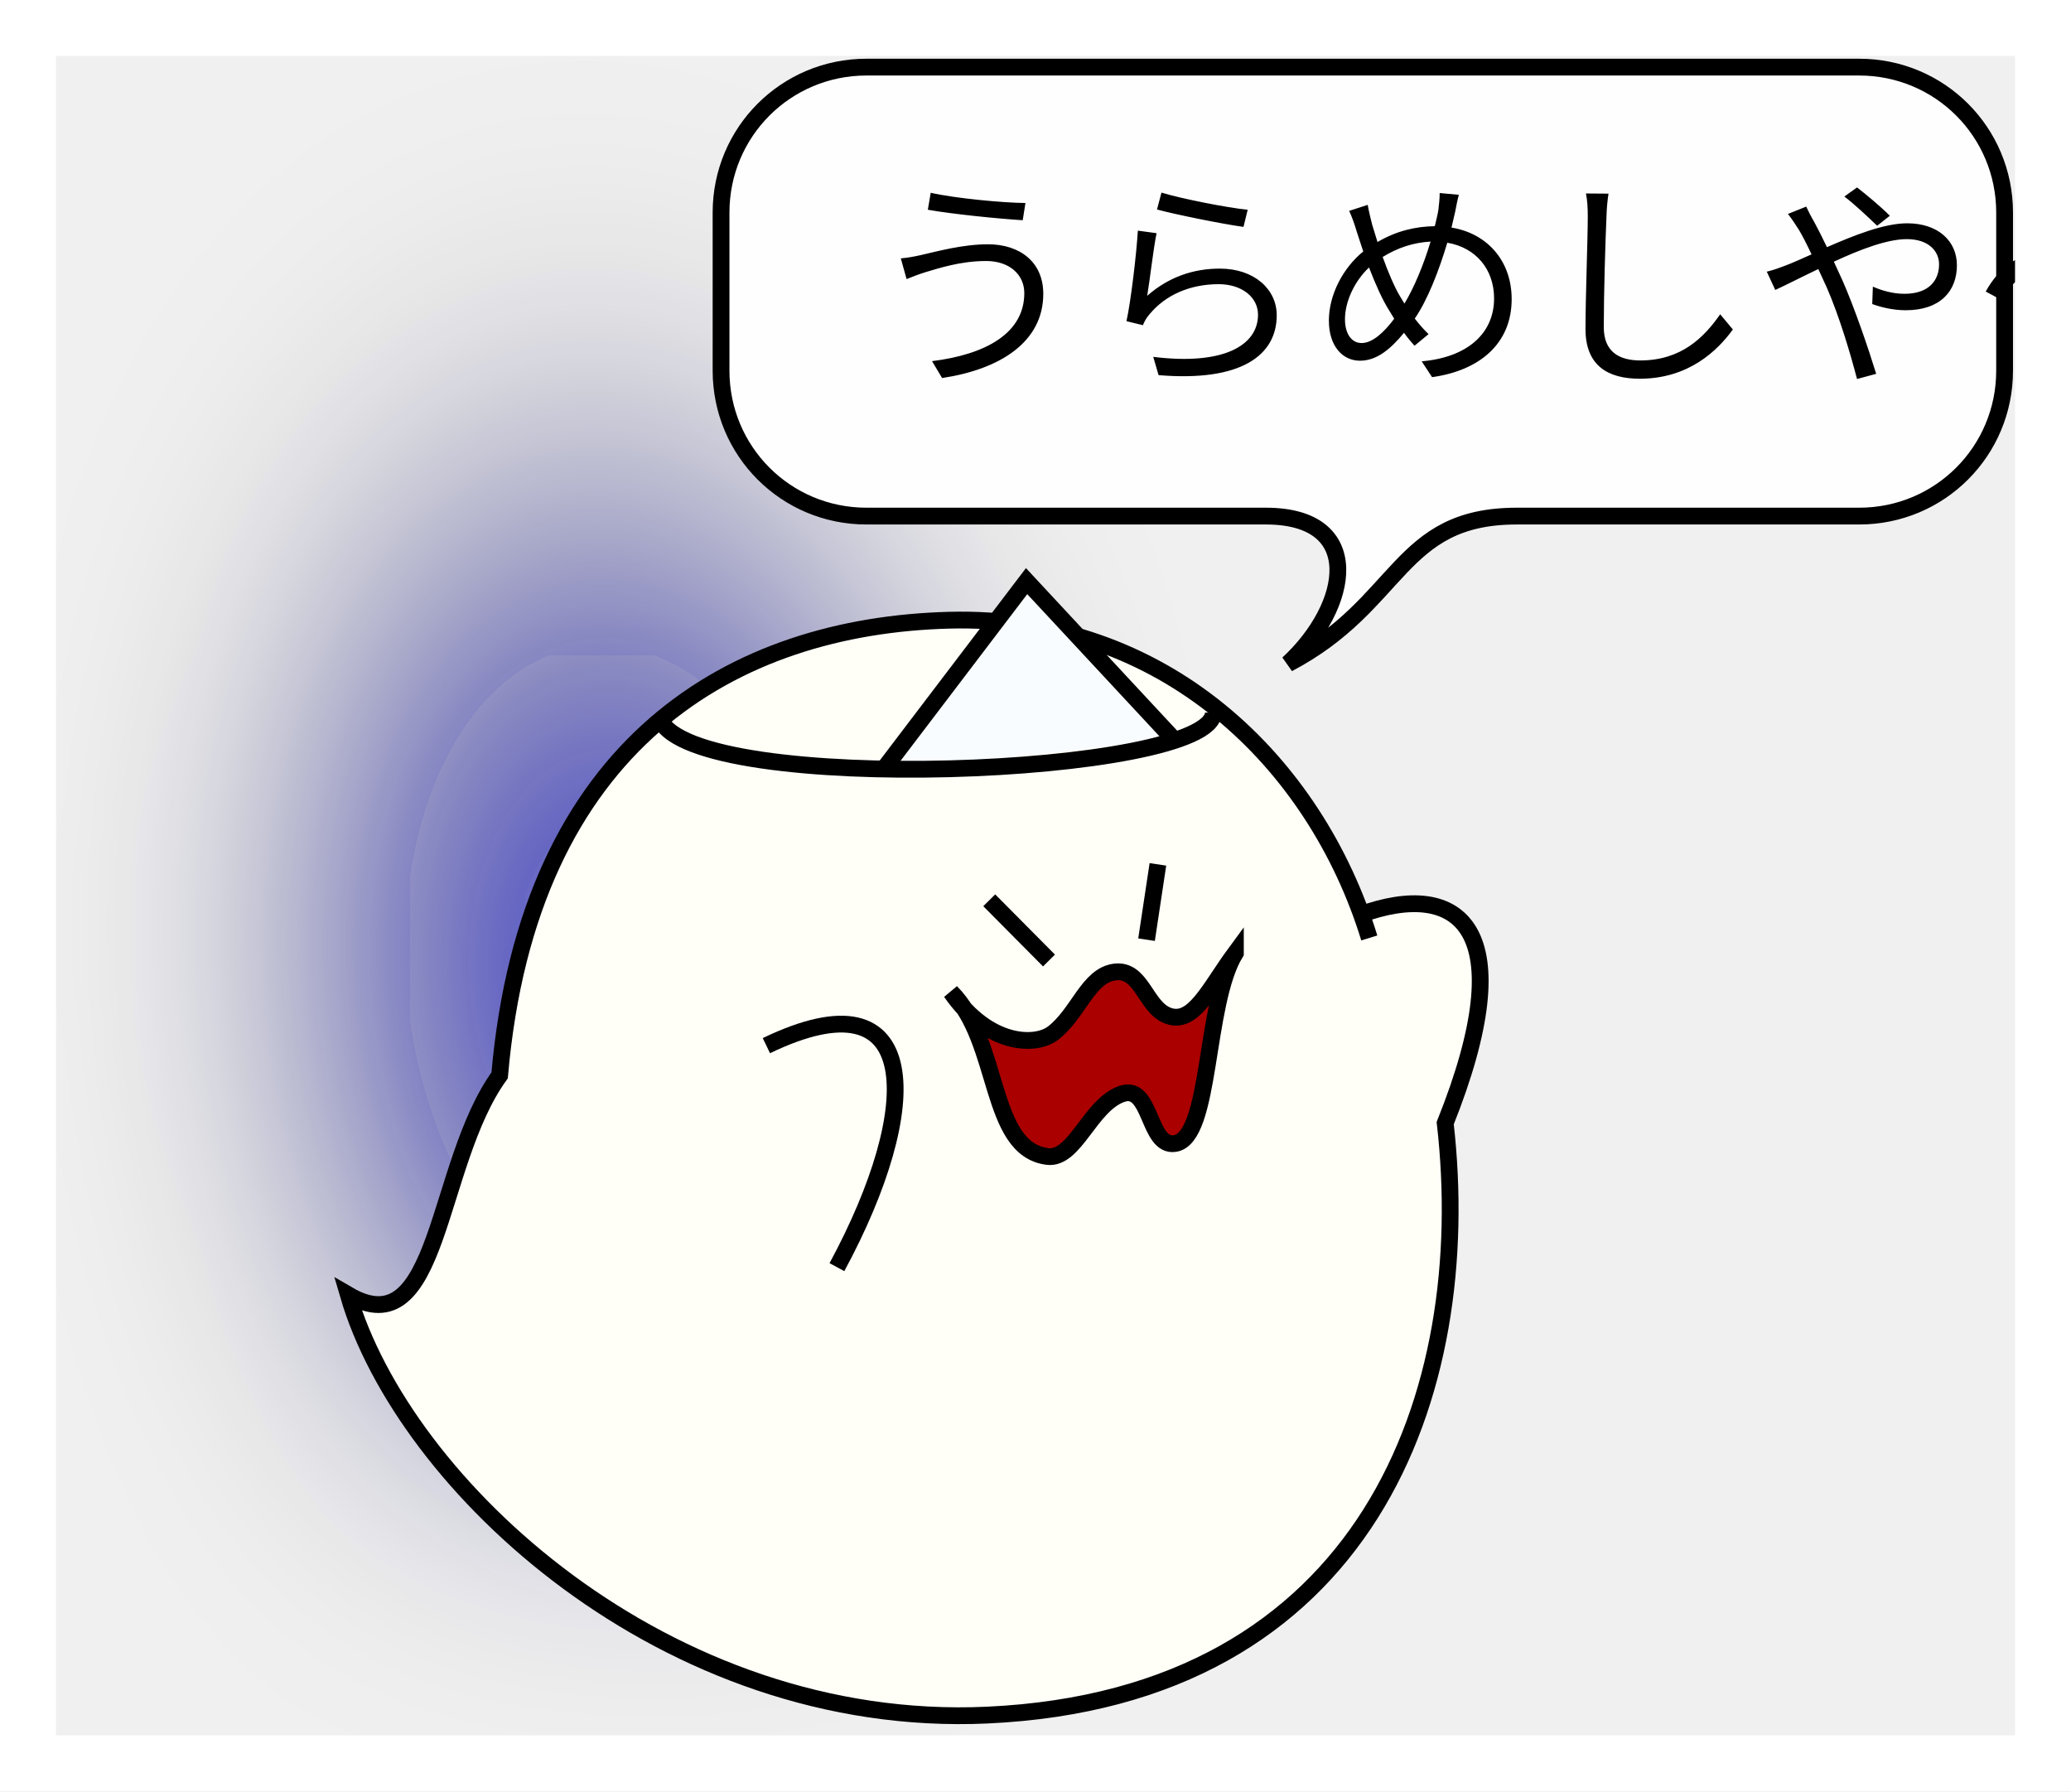
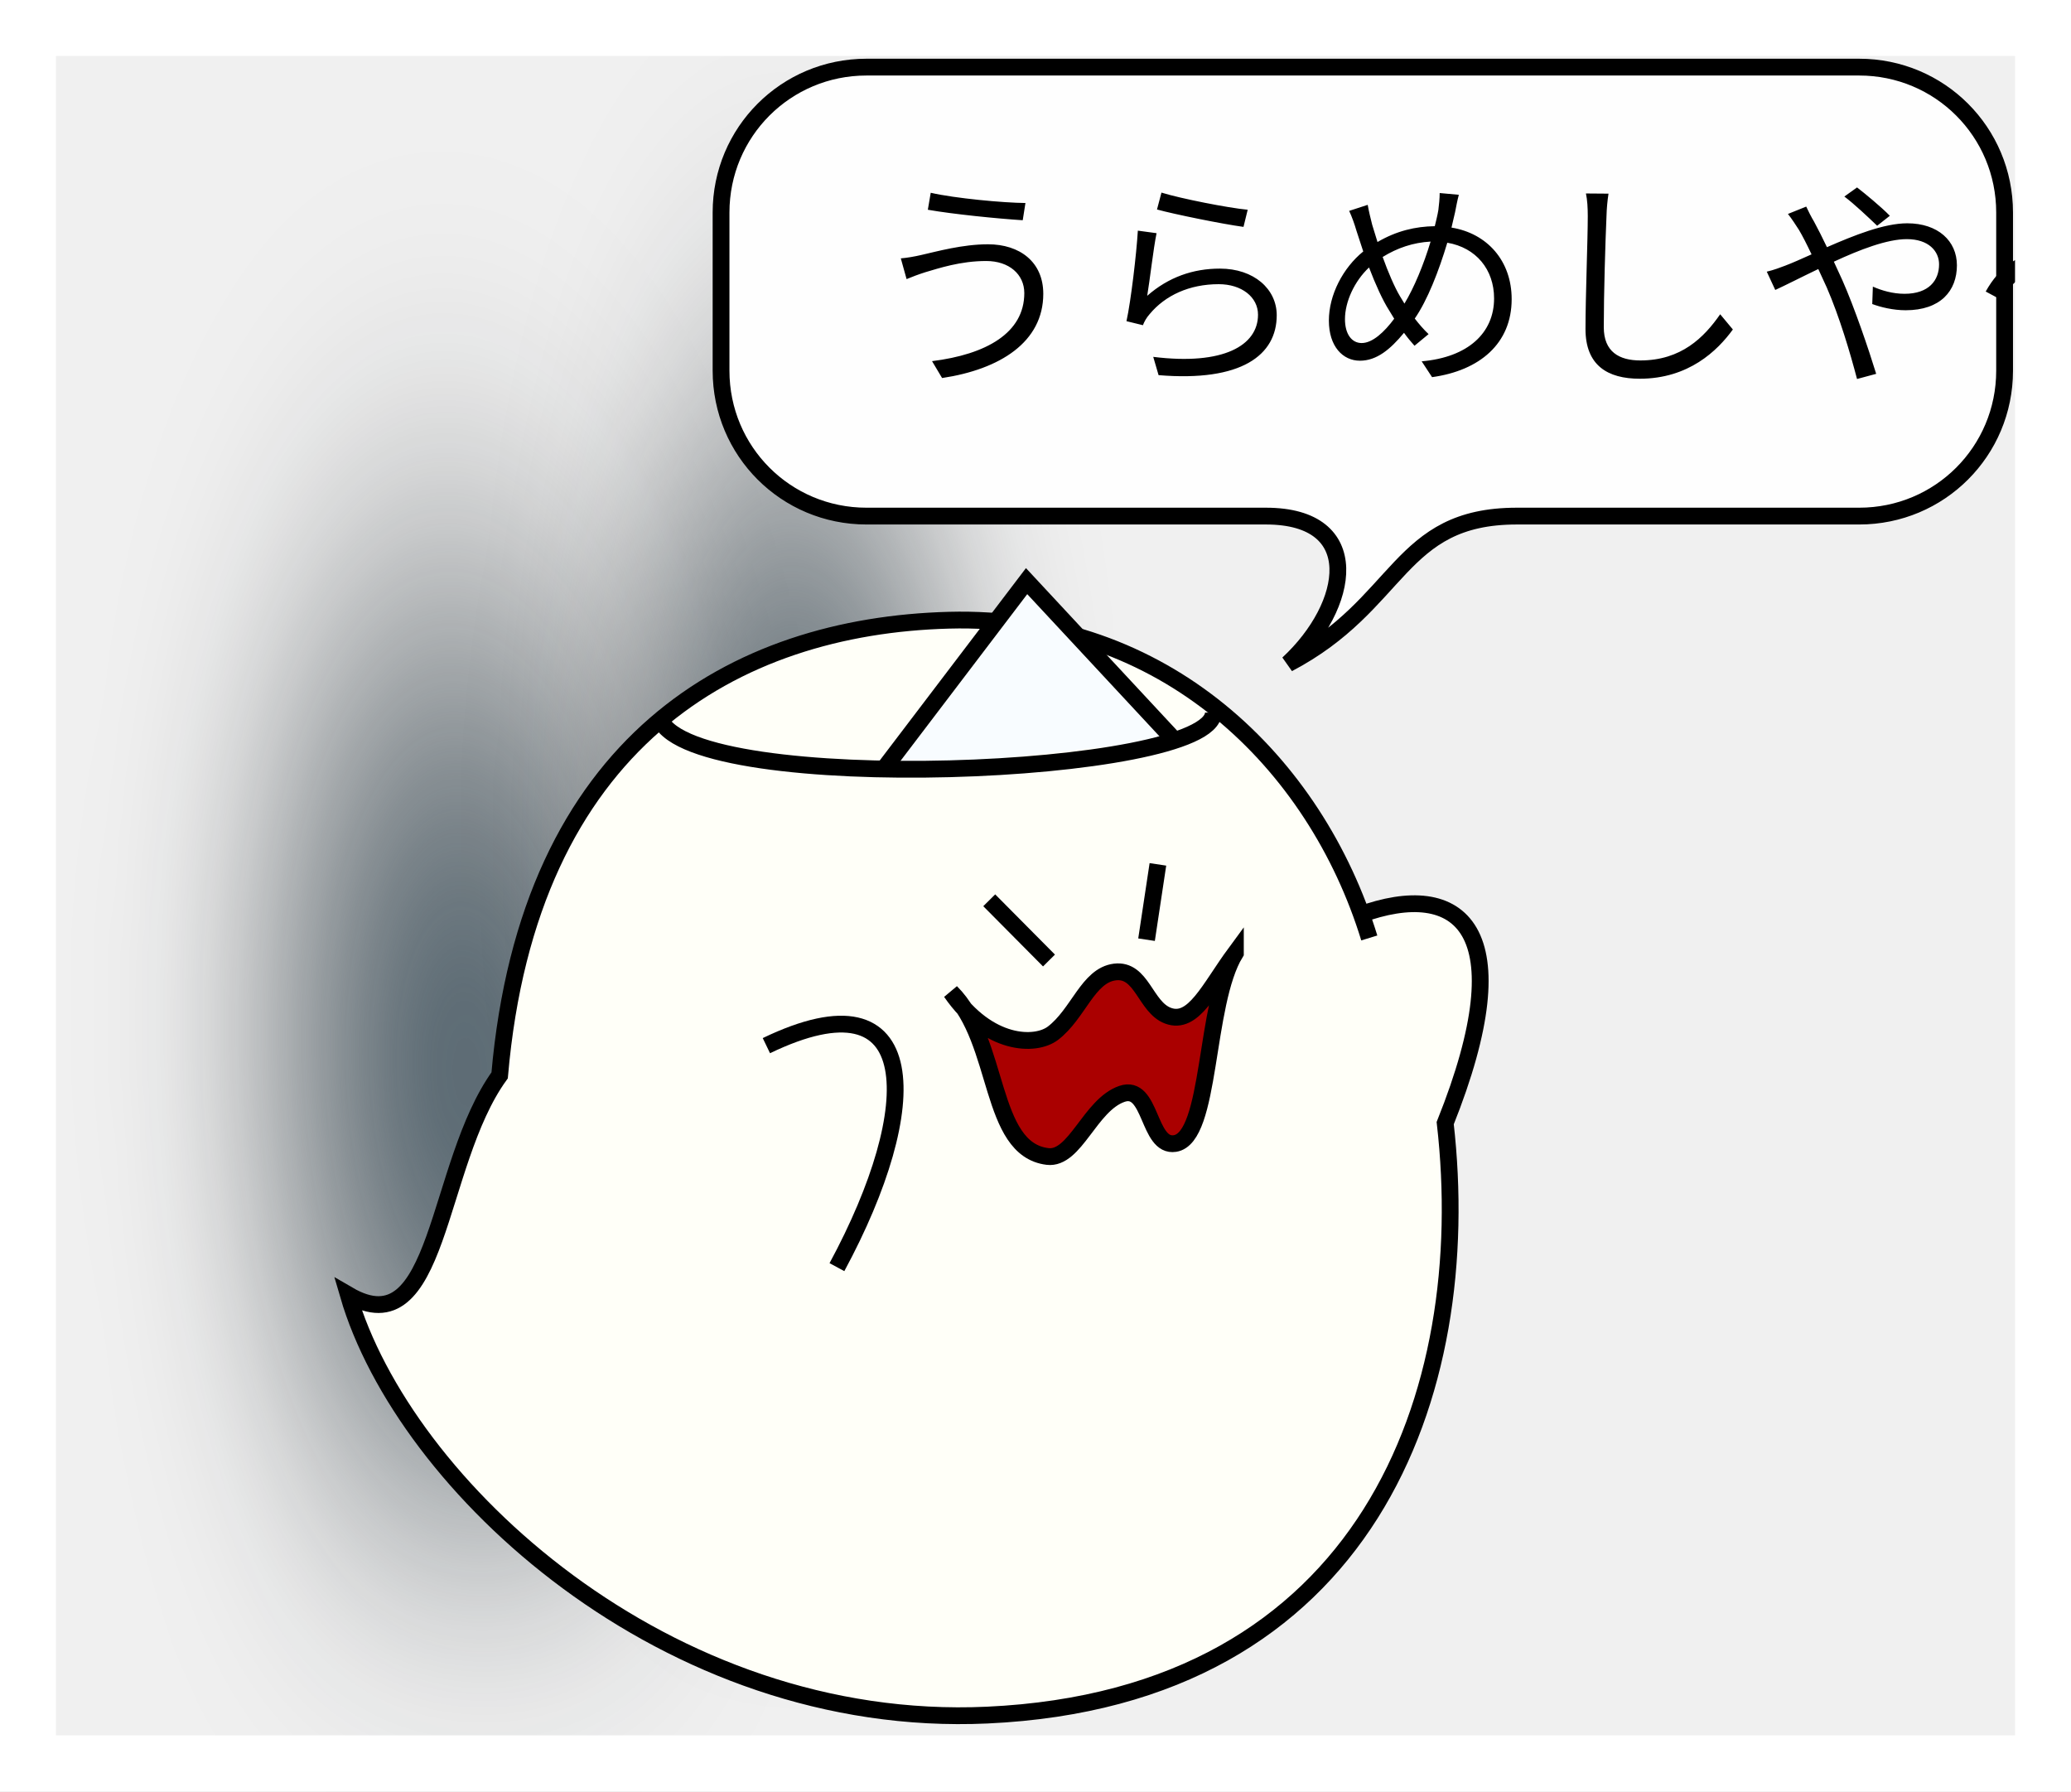
<svg xmlns="http://www.w3.org/2000/svg" xmlns:xlink="http://www.w3.org/1999/xlink" width="370" height="320" id="svg3172" version="1.1">
  <defs id="defs3174">
    <linearGradient id="linearGradient4464">
-       <stop style="stop-color:#1818f0;stop-opacity:1" offset="0" id="stop4466" />
+       <stop style="stop-color:#2d495a;stop-opacity:1;" offset="0" id="stop4466" />
      <stop style="stop-color:#000000;stop-opacity:0;" offset="1" id="stop4468" />
    </linearGradient>
    <radialGradient xlink:href="#linearGradient4464" id="radialGradient4470" cx="124.796" cy="209.842" fx="124.796" fy="209.842" r="146.791" gradientTransform="matrix(0.8943412,-0.04270413,0.1315753,1.005358,-13.9528,-1.449532)" gradientUnits="userSpaceOnUse" />
    <filter id="filter4476" x="-0.292" width="1.584" y="-0.3" height="1.6">
      <feGaussianBlur stdDeviation="33.533" id="feGaussianBlur4478" />
    </filter>
+     <radialGradient r="34.045" fy="229.718" fx="302.423" cy="229.718" cx="302.423" gradientTransform="matrix(0.3203638,0.00140362,0.01496051,1.846615,-173.1345,-401.7328)" gradientUnits="userSpaceOnUse" id="radialGradient3312-3" xlink:href="#linearGradient5579-4-8-5-233" />
+     <linearGradient id="linearGradient5579-4-8-5-233">
+       <stop style="stop-color:#2d495a;stop-opacity:1;" offset="0" id="stop5581-3-2-1-4" />
+       <stop style="stop-color:#808080;stop-opacity:0;" offset="1" id="stop5583-1-3-7-11" />
+     </linearGradient>
+     <radialGradient r="34.045" fy="229.718" fx="302.423" cy="229.718" cx="302.423" gradientTransform="matrix(0.6774131,0.02099614,-0.00203257,3.51953,-422.0737,-745.1454)" gradientUnits="userSpaceOnUse" id="radialGradient3312-8" xlink:href="#linearGradient5579-4-8-5-5" />
+     <linearGradient id="linearGradient5579-4-8-5-5">
+       <stop style="stop-color:#2d495a;stop-opacity:1;" offset="0" id="stop5581-3-2-1-76" />
+       <stop style="stop-color:#808080;stop-opacity:0;" offset="1" id="stop5583-1-3-7-1" />
+     </linearGradient>
+     <linearGradient id="linearGradient5579-4-8-5-23">
+       <stop style="stop-color:#2d495a;stop-opacity:1;" offset="0" id="stop5581-3-2-1-2" />
+       <stop style="stop-color:#808080;stop-opacity:0;" offset="1" id="stop5583-1-3-7-2" />
+     </linearGradient>
+     <radialGradient r="34.045" fy="229.718" fx="302.423" cy="229.718" cx="302.423" gradientTransform="matrix(0.6774131,0.02099614,-0.00203257,3.51953,-446.8721,-767.809)" gradientUnits="userSpaceOnUse" id="radialGradient3312" xlink:href="#linearGradient5579-4-8-5-2" />
+     <linearGradient id="linearGradient5579-4-8-5-2">
+       <stop style="stop-color:#2d495a;stop-opacity:1;" offset="0" id="stop5581-3-2-1-7" />
+       <stop style="stop-color:#808080;stop-opacity:0;" offset="1" id="stop5583-1-3-7-6" />
+     </linearGradient>
+     <radialGradient r="34.045" fy="229.718" fx="302.423" cy="229.718" cx="302.423" gradientTransform="matrix(0.6774131,0.02099614,-0.00203257,3.51953,-384.3623,-794.3802)" gradientUnits="userSpaceOnUse" id="radialGradient3261-1" xlink:href="#linearGradient5579-4-8-5" />
+     <linearGradient id="linearGradient5579-4-8-5">
+       <stop style="stop-color:#2d495a;stop-opacity:1;" offset="0" id="stop5581-3-2-1" />
+       <stop style="stop-color:#808080;stop-opacity:0;" offset="1" id="stop5583-1-3-7" />
+     </linearGradient>
+     <radialGradient r="34.045" fy="229.718" fx="302.423" cy="229.718" cx="302.423" gradientTransform="matrix(0.6774131,0.02099614,-0.00203257,3.51953,-357.8269,-747.2775)" gradientUnits="userSpaceOnUse" id="radialGradient3261" xlink:href="#linearGradient5579-4-8-8" />
+     <linearGradient id="linearGradient5579-4-8-8">
+       <stop style="stop-color:#2d495a;stop-opacity:1;" offset="0" id="stop5581-3-2-8" />
+       <stop style="stop-color:#808080;stop-opacity:0;" offset="1" id="stop5583-1-3-2" />
+     </linearGradient>
+     <radialGradient r="34.045" fy="229.718" fx="302.423" cy="229.718" cx="302.423" gradientTransform="matrix(0.6774131,0.02099614,-0.00203257,3.51953,-311.9017,-748.0137)" gradientUnits="userSpaceOnUse" id="radialGradient3142" xlink:href="#linearGradient5579-4-8-7" />
+     <linearGradient id="linearGradient5579-4-8-7">
+       <stop style="stop-color:#2d495a;stop-opacity:1;" offset="0" id="stop5581-3-2-4" />
+       <stop style="stop-color:#808080;stop-opacity:0;" offset="1" id="stop5583-1-3-0" />
+     </linearGradient>
+     <radialGradient r="34.045" fy="229.718" fx="302.423" cy="229.718" cx="302.423" gradientTransform="matrix(0.6774131,0.02099614,-0.00203257,3.51953,85.07737,-608.3874)" gradientUnits="userSpaceOnUse" id="radialGradient5637-2" xlink:href="#linearGradient5579-4-8" />
+     <linearGradient id="linearGradient5579-4-8">
+       <stop style="stop-color:#2d495a;stop-opacity:1;" offset="0" id="stop5581-3-2" />
+       <stop style="stop-color:#808080;stop-opacity:0;" offset="1" id="stop5583-1-3" />
+     </linearGradient>
+     <radialGradient r="34.045" fy="229.718" fx="302.423" cy="229.718" cx="302.423" gradientTransform="matrix(0.6774131,0.02099614,-0.00203257,3.51953,-332.4558,-772.7099)" gradientUnits="userSpaceOnUse" id="radialGradient3551" xlink:href="#linearGradient5579-4-8" />
+     <radialGradient xlink:href="#linearGradient4464-9" id="radialGradient4470-0" cx="124.796" cy="209.842" fx="124.796" fy="209.842" r="146.791" gradientTransform="matrix(0.8943412,-0.04270413,0.1315753,1.005358,-13.9528,-1.449532)" gradientUnits="userSpaceOnUse" />
+     <linearGradient id="linearGradient4464-9">
+       <stop style="stop-color:#2d495a;stop-opacity:1;" offset="0" id="stop4466-0" />
+       <stop style="stop-color:#000000;stop-opacity:0;" offset="1" id="stop4468-0" />
+     </linearGradient>
+     <filter color-interpolation-filters="sRGB" id="filter4476-6" x="-0.292" width="1.584" y="-0.3" height="1.6">
+       <feGaussianBlur stdDeviation="33.533" id="feGaussianBlur4478-1" />
+     </filter>
+     <radialGradient r="146.791" fy="209.842" fx="124.796" cy="209.842" cx="124.796" gradientTransform="matrix(0.8943412,-0.04270413,0.1315753,1.005358,-13.9528,-1.449532)" gradientUnits="userSpaceOnUse" id="radialGradient4508" xlink:href="#linearGradient4464-9" />
+     <radialGradient xlink:href="#linearGradient4464-93" id="radialGradient4470-8" cx="124.796" cy="209.842" fx="124.796" fy="209.842" r="146.791" gradientTransform="matrix(0.8943412,-0.04270413,0.1315753,1.005358,-13.9528,-1.449532)" gradientUnits="userSpaceOnUse" />
+     <linearGradient id="linearGradient4464-93">
+       <stop style="stop-color:#2d495a;stop-opacity:1;" offset="0" id="stop4466-4" />
+       <stop style="stop-color:#000000;stop-opacity:0;" offset="1" id="stop4468-4" />
+     </linearGradient>
+     <filter color-interpolation-filters="sRGB" id="filter4476-60" x="-0.292" width="1.584" y="-0.3" height="1.6">
+       <feGaussianBlur stdDeviation="33.533" id="feGaussianBlur4478-6" />
+     </filter>
+     <radialGradient xlink:href="#linearGradient4464-96" id="radialGradient4470-84" cx="124.796" cy="209.842" fx="124.796" fy="209.842" r="146.791" gradientTransform="matrix(0.8943412,-0.04270413,0.1315753,1.005358,-13.9528,-1.449532)" gradientUnits="userSpaceOnUse" />
+     <linearGradient id="linearGradient4464-96">
+       <stop style="stop-color:#2d495a;stop-opacity:1;" offset="0" id="stop4466-3" />
+       <stop style="stop-color:#000000;stop-opacity:0;" offset="1" id="stop4468-7" />
+     </linearGradient>
+     <radialGradient xlink:href="#linearGradient4464-93" id="radialGradient4611" gradientUnits="userSpaceOnUse" gradientTransform="matrix(0.8943412,-0.04270413,0.1315753,1.005358,-13.9528,-1.449532)" cx="124.796" cy="209.842" fx="124.796" fy="209.842" r="146.791" />
  </defs>
  <g id="layer1" transform="translate(0,-732.3622)" style="display:none">
    <path style="fill:none;stroke:#0000ff;stroke-width:1px;stroke-linecap:butt;stroke-linejoin:miter;stroke-opacity:1;display:inline" d="M 10,1042.362 360,742.362" id="path3025" />
    <path style="fill:none;stroke:#0000ff;stroke-width:1px;stroke-linecap:butt;stroke-linejoin:miter;stroke-opacity:1;display:inline" d="M 10,742.362 360,1042.362" id="path3027" />
    <path style="fill:none;stroke:#ff0000;stroke-width:1px;stroke-linecap:butt;stroke-linejoin:miter;stroke-opacity:1;display:inline" d="m 10,732.362 0,320" id="path3006" />
    <path style="fill:none;stroke:#ff0000;stroke-width:1px;stroke-linecap:butt;stroke-linejoin:miter;stroke-opacity:1;display:inline" d="m 360,732.362 0,320" id="path3010" />
    <path style="fill:none;stroke:#ff0000;stroke-width:1px;stroke-linecap:butt;stroke-linejoin:miter;stroke-opacity:1;display:inline" d="m 0,742.362 370,3e-5" id="path3016" />
    <path style="fill:none;stroke:#ff0000;stroke-width:1px;stroke-linecap:butt;stroke-linejoin:miter;stroke-opacity:1;display:inline" d="m 0,1042.362 370,0" id="path3018" />
  </g>
  <g id="layer3" style="display:inline">
-     <rect style="fill:url(#radialGradient4470);fill-opacity:1;stroke:none;filter:url(#filter4476)" id="rect3694" width="275.565" height="268.145" x="-10.834" y="38.076" transform="matrix(0.5886101,0,0,0.8147536,37.68963,9.102957)" />
+     <rect style="fill:url(#radialGradient4508);fill-opacity:1;stroke:none;display:inline;filter:url(#filter4476-6)" id="rect3694-3" width="275.565" height="268.145" x="-10.834" y="38.076" transform="matrix(0.3699456,0,0,0.8147536,37.04979,25.18112)" />
+     <rect style="fill:url(#radialGradient4611);fill-opacity:1;stroke:none;display:inline;filter:url(#filter4476-60)" id="rect3694-1" width="275.565" height="268.145" x="-10.834" y="38.076" transform="matrix(0.320246,0,0,0.8147536,103.2823,-3.599534)" />
+     <rect style="fill:url(#radialGradient3551);fill-opacity:1;stroke:none;display:inline" id="rect5577-1" width="47" height="230.122" x="-149.834" y="-78.828" />
+     <rect style="fill:url(#radialGradient3142);fill-opacity:1;stroke:none;display:inline" id="rect5577-1-9" width="47" height="230.122" x="-129.28" y="-54.132" />
+     <rect style="fill:url(#radialGradient3261);fill-opacity:1;stroke:none;display:inline" id="rect5577-1-4" width="47" height="230.122" x="-175.205" y="-53.396" />
+     <rect style="fill:url(#radialGradient3261-1);fill-opacity:1;stroke:none;display:inline" id="rect5577-1-1" width="47" height="230.122" x="-201.74" y="-100.499" />
+     <rect style="fill:url(#radialGradient3312);fill-opacity:1;stroke:none;display:inline" id="rect5577-1-1-1" width="47" height="230.122" x="-264.25" y="-73.928" />
+     <rect style="fill:url(#radialGradient3312-8);fill-opacity:1;stroke:none;display:inline" id="rect5577-1-1-9" width="47" height="230.122" x="-239.452" y="-51.264" />
+     <rect style="fill:url(#radialGradient3312-3);fill-opacity:1;stroke:none;display:inline" id="rect5577-1-1-8" width="36.544" height="178.927" x="-89.744" y="-71.164" />
+     <rect style="fill:url(#radialGradient4470);fill-opacity:1;stroke:none;filter:url(#filter4476)" id="rect3694" width="275.565" height="268.145" x="-10.834" y="38.076" transform="matrix(0.5886101,0,0,0.8147536,-225.5293,90.46737)" />
    <g id="g3685" transform="matrix(1.491712,0,0,1.491712,-60.91326,-147.1781)" style="stroke-width:2.011">
      <path id="path5082" d="m 204.83,210.989 c -6.439,-20.989 -24.552,-38.747 -50.352,-38.051 -25.58,0.69 -50.328,14.455 -53.803,54.506 -7.765,10.734 -7.075,32.734 -18.126,26.291 6.632,22.792 38.057,52.083 76.517,50.321 45.612,-2.09 58.55,-38.592 54.856,-70.89 9.351,-23.36 1.792,-29.341 -10.255,-24.935" style="fill:#fffff8;fill-opacity:1;stroke:#000000;stroke-width:2.011;stroke-linecap:butt;stroke-linejoin:miter;stroke-opacity:1;display:inline" />
      <path id="path5084" d="m 188.793,212.784 c -3.141,4.267 -5.008,8.677 -8.085,7.51 -2.712,-1.028 -3.106,-5.632 -6.354,-5.227 -3.226,0.402 -4.364,5.015 -7.421,7.337 -2.076,1.577 -7.718,1.538 -12.198,-4.93 5.928,5.904 4.481,18.819 11.558,19.684 3.317,0.405 5.08,-6.176 8.91,-7.496 3.558,-1.227 3.096,6.452 6.351,5.944 4.402,-0.687 3.493,-16.71 7.239,-22.821 z" style="fill:#aa0000;stroke:#000000;stroke-width:2.011;stroke-linecap:butt;stroke-linejoin:miter;stroke-opacity:1;display:inline" />
      <path id="path5086" d="m 159.312,206.478 7.157,7.212" style="fill:none;stroke:#000000;stroke-width:2.011;stroke-linecap:butt;stroke-linejoin:miter;stroke-opacity:1;display:inline" />
      <path id="path5088" d="m 179.513,202.177 -1.361,9.019" style="fill:none;stroke:#000000;stroke-width:2.011;stroke-linecap:butt;stroke-linejoin:miter;stroke-opacity:1;display:inline" />
      <path id="path5090" d="m 132.622,223.887 c 18.858,-9.09 18.841,7.291 8.449,26.525" style="fill:none;stroke:#000000;stroke-width:2.011;stroke-linecap:butt;stroke-linejoin:miter;stroke-opacity:1;display:inline" />
      <path id="path3910-85-9" d="m 146.447,191.065 17.34,-22.808 17.597,18.918" style="fill:#f8fcff;fill-opacity:1;stroke:#000000;stroke-width:2.011;stroke-linecap:butt;stroke-linejoin:miter;stroke-opacity:1;display:inline" />
      <path id="path3908-16-4" d="m 119.924,184.868 c 4.213,9.204 66.125,6.708 66.235,-0.853" style="fill:none;stroke:#000000;stroke-width:2.011;stroke-linecap:butt;stroke-linejoin:miter;stroke-opacity:1;display:inline" />
    </g>
  </g>
  <g id="layer4">
    <path style="fill:#fefefe;fill-opacity:1;stroke:#000000;stroke-width:3" d="m 154.799,11.991 177.36,0 c 14.392,0 25.978,11.586 25.978,25.978 l 0,28.249 c 0,14.392 -11.586,25.978 -25.978,25.978 l -61.172,0 c -21.294,0 -20.537,15.712 -40.864,26.364 11.235,-10.419 13.792,-26.364 -3.955,-26.364 l -71.369,0 c -14.392,0 -25.978,-11.586 -25.978,-25.978 l 0,-28.249 c 0,-14.392 11.586,-25.978 25.978,-25.978 z" id="rect13841" />
    <text xml:space="preserve" style="font-size:39.832px;font-style:normal;font-variant:normal;font-weight:normal;font-stretch:normal;line-height:125%;letter-spacing:0px;word-spacing:0px;writing-mode:lr-tb;fill:#000000;fill-opacity:1;stroke:none;font-family:MS UI Gothic;-inkscape-font-specification:MS UI Gothic" x="154.327" y="65.623" id="text6768-1">
      <tspan x="154.327" y="65.623" style="font-size:39.832px;font-style:normal;font-variant:normal;font-weight:normal;font-stretch:normal;fill:#000000;fill-opacity:1;font-family:MS UI Gothic;-inkscape-font-specification:MS UI Gothic" id="tspan3151-4">うらめしや～</tspan>
    </text>
  </g>
  <g id="layer2">
    <path style="fill:#ffffff;stroke:none;display:inline" d="m 0,0 0,320 370,0 0,-320 -10,10 0,300 -350,0 0,-300 350,0 10,-10 z" id="path21072" />
  </g>
</svg>
